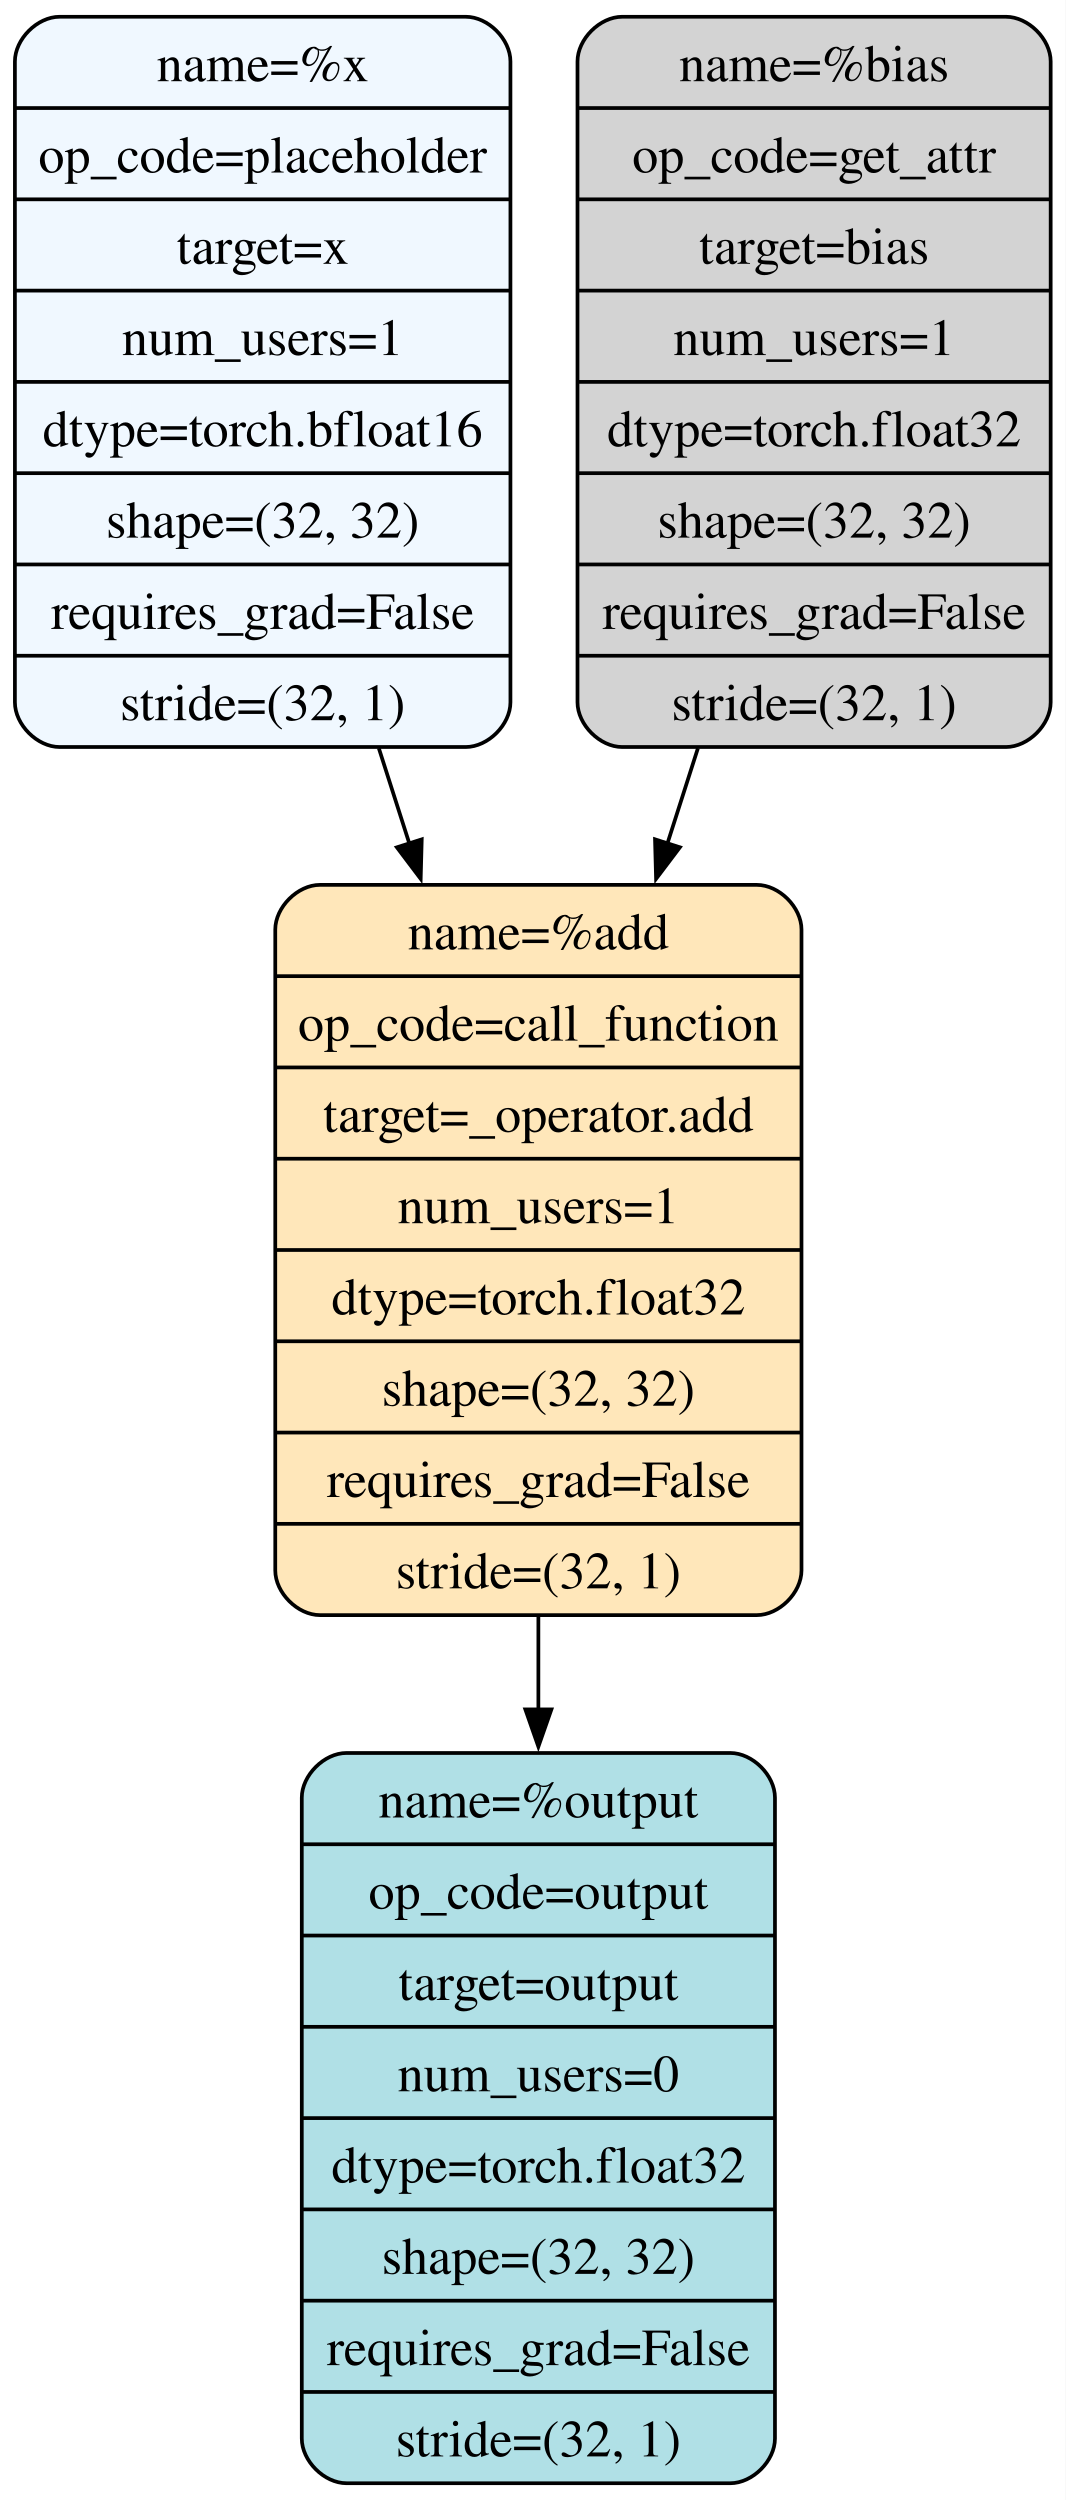
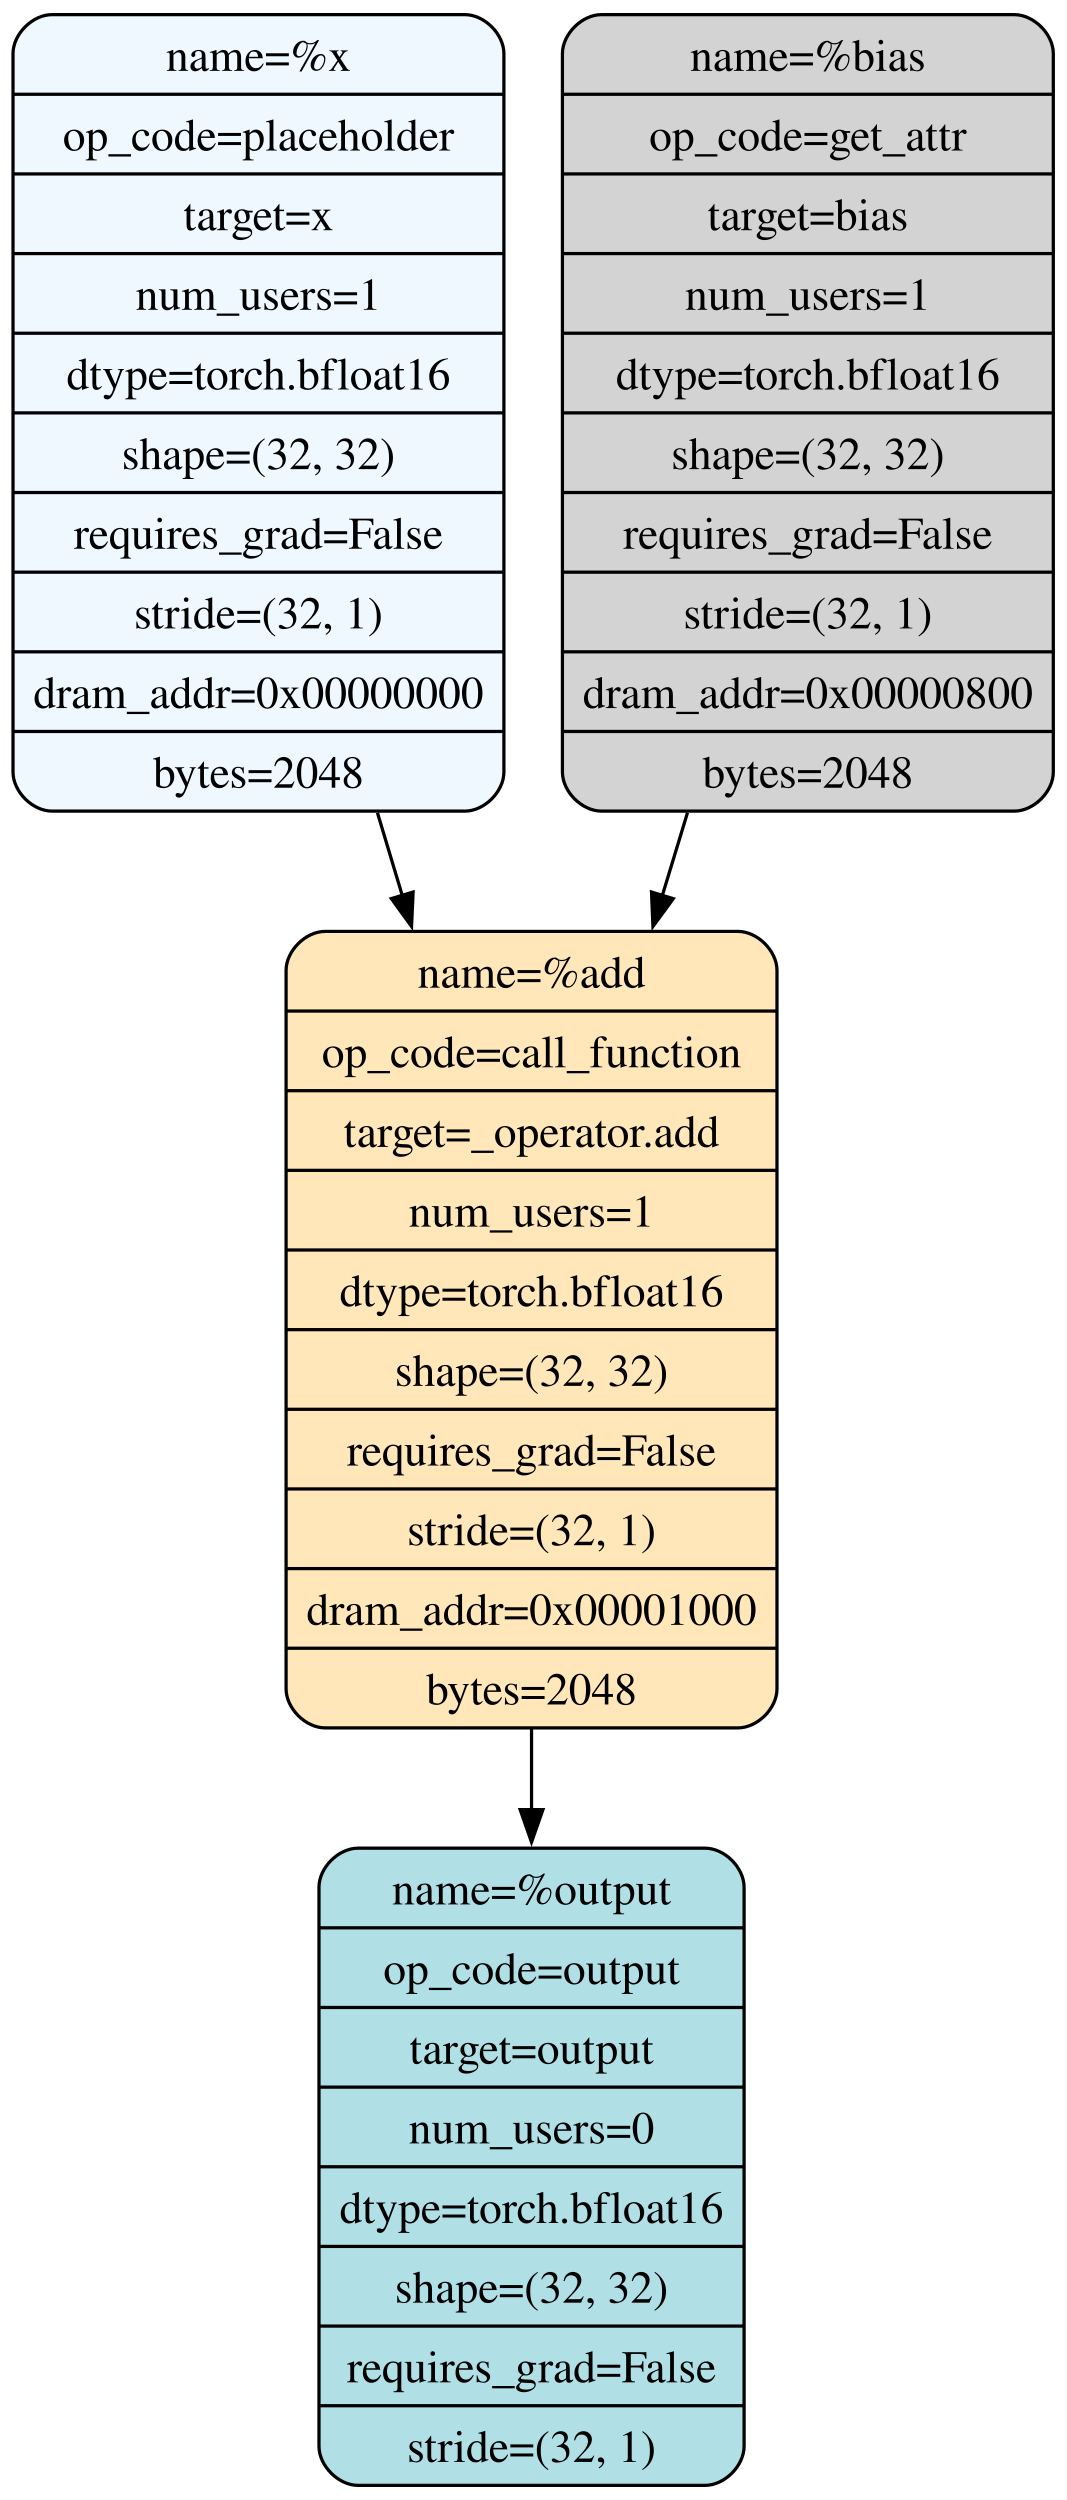
- <svg xmlns="http://www.w3.org/2000/svg" width="286pt" height="671pt" viewBox="0.00 0.00 286.00 671.00">
-   <g id="graph0" class="graph" transform="scale(1 1) rotate(0) translate(4 667)">
-     <polygon fill="white" stroke="none" points="-4,4 -4,-667 282,-667 282,4 -4,4" />
+ <svg xmlns="http://www.w3.org/2000/svg" width="328pt" height="769pt" viewBox="0.00 0.00 328.00 769.00">
+   <g id="graph0" class="graph" transform="scale(1 1) rotate(0) translate(4 765)">
+     <polygon fill="white" stroke="none" points="-4,4 -4,-765 324,-765 324,4 -4,4" />
    <g id="node1" class="node">
-       <path fill="AliceBlue" stroke="black" d="M12,-466.5C12,-466.5 121,-466.5 121,-466.5 127,-466.5 133,-472.5 133,-478.5 133,-478.5 133,-650.5 133,-650.5 133,-656.5 127,-662.5 121,-662.5 121,-662.5 12,-662.5 12,-662.5 6,-662.5 0,-656.5 0,-650.5 0,-650.5 0,-478.5 0,-478.5 0,-472.5 6,-466.5 12,-466.5" />
-       <text xml:space="preserve" text-anchor="middle" x="66.5" y="-645.2" font-family="Times,serif" font-size="14.00" fill="#000000">name=%x</text>
-       <polyline fill="none" stroke="black" points="0,-638 133,-638" />
-       <text xml:space="preserve" text-anchor="middle" x="66.5" y="-620.7" font-family="Times,serif" font-size="14.00" fill="#000000">op_code=placeholder</text>
-       <polyline fill="none" stroke="black" points="0,-613.5 133,-613.5" />
-       <text xml:space="preserve" text-anchor="middle" x="66.5" y="-596.2" font-family="Times,serif" font-size="14.00" fill="#000000">target=x</text>
-       <polyline fill="none" stroke="black" points="0,-589 133,-589" />
-       <text xml:space="preserve" text-anchor="middle" x="66.5" y="-571.7" font-family="Times,serif" font-size="14.00" fill="#000000">num_users=1</text>
-       <polyline fill="none" stroke="black" points="0,-564.5 133,-564.5" />
-       <text xml:space="preserve" text-anchor="middle" x="66.5" y="-547.2" font-family="Times,serif" font-size="14.00" fill="#000000">dtype=torch.bfloat16</text>
-       <polyline fill="none" stroke="black" points="0,-540 133,-540" />
-       <text xml:space="preserve" text-anchor="middle" x="66.5" y="-522.7" font-family="Times,serif" font-size="14.00" fill="#000000">shape=(32, 32)</text>
-       <polyline fill="none" stroke="black" points="0,-515.5 133,-515.5" />
-       <text xml:space="preserve" text-anchor="middle" x="66.5" y="-498.2" font-family="Times,serif" font-size="14.00" fill="#000000">requires_grad=False</text>
-       <polyline fill="none" stroke="black" points="0,-491 133,-491" />
-       <text xml:space="preserve" text-anchor="middle" x="66.5" y="-473.7" font-family="Times,serif" font-size="14.00" fill="#000000">stride=(32, 1)</text>
+       <path fill="AliceBlue" stroke="black" d="M12,-515.5C12,-515.5 139,-515.5 139,-515.5 145,-515.5 151,-521.5 151,-527.5 151,-527.5 151,-748.5 151,-748.5 151,-754.5 145,-760.5 139,-760.5 139,-760.5 12,-760.5 12,-760.5 6,-760.5 0,-754.5 0,-748.5 0,-748.5 0,-527.5 0,-527.5 0,-521.5 6,-515.5 12,-515.5" />
+       <text xml:space="preserve" text-anchor="middle" x="75.5" y="-743.2" font-family="Times,serif" font-size="14.00" fill="#000000">name=%x</text>
+       <polyline fill="none" stroke="black" points="0,-736 151,-736" />
+       <text xml:space="preserve" text-anchor="middle" x="75.5" y="-718.7" font-family="Times,serif" font-size="14.00" fill="#000000">op_code=placeholder</text>
+       <polyline fill="none" stroke="black" points="0,-711.5 151,-711.5" />
+       <text xml:space="preserve" text-anchor="middle" x="75.5" y="-694.2" font-family="Times,serif" font-size="14.00" fill="#000000">target=x</text>
+       <polyline fill="none" stroke="black" points="0,-687 151,-687" />
+       <text xml:space="preserve" text-anchor="middle" x="75.5" y="-669.7" font-family="Times,serif" font-size="14.00" fill="#000000">num_users=1</text>
+       <polyline fill="none" stroke="black" points="0,-662.5 151,-662.5" />
+       <text xml:space="preserve" text-anchor="middle" x="75.5" y="-645.2" font-family="Times,serif" font-size="14.00" fill="#000000">dtype=torch.bfloat16</text>
+       <polyline fill="none" stroke="black" points="0,-638 151,-638" />
+       <text xml:space="preserve" text-anchor="middle" x="75.5" y="-620.7" font-family="Times,serif" font-size="14.00" fill="#000000">shape=(32, 32)</text>
+       <polyline fill="none" stroke="black" points="0,-613.5 151,-613.5" />
+       <text xml:space="preserve" text-anchor="middle" x="75.5" y="-596.2" font-family="Times,serif" font-size="14.00" fill="#000000">requires_grad=False</text>
+       <polyline fill="none" stroke="black" points="0,-589 151,-589" />
+       <text xml:space="preserve" text-anchor="middle" x="75.5" y="-571.7" font-family="Times,serif" font-size="14.00" fill="#000000">stride=(32, 1)</text>
+       <polyline fill="none" stroke="black" points="0,-564.5 151,-564.5" />
+       <text xml:space="preserve" text-anchor="middle" x="75.5" y="-547.2" font-family="Times,serif" font-size="14.00" fill="#000000">dram_addr=0x00000000</text>
+       <polyline fill="none" stroke="black" points="0,-540 151,-540" />
+       <text xml:space="preserve" text-anchor="middle" x="75.5" y="-522.7" font-family="Times,serif" font-size="14.00" fill="#000000">bytes=2048</text>
    </g>
    <g id="node3" class="node">
-       <path fill="#ffe7ba" stroke="black" d="M81.88,-233.5C81.88,-233.5 199.12,-233.5 199.12,-233.5 205.12,-233.5 211.12,-239.5 211.12,-245.5 211.12,-245.5 211.12,-417.5 211.12,-417.5 211.12,-423.5 205.12,-429.5 199.12,-429.5 199.12,-429.5 81.88,-429.5 81.88,-429.5 75.88,-429.5 69.88,-423.5 69.88,-417.5 69.88,-417.5 69.88,-245.5 69.88,-245.5 69.88,-239.5 75.88,-233.5 81.88,-233.5" />
-       <text xml:space="preserve" text-anchor="middle" x="140.5" y="-412.2" font-family="Times,serif" font-size="14.00" fill="#000000">name=%add</text>
-       <polyline fill="none" stroke="black" points="69.88,-405 211.12,-405" />
-       <text xml:space="preserve" text-anchor="middle" x="140.5" y="-387.7" font-family="Times,serif" font-size="14.00" fill="#000000">op_code=call_function</text>
-       <polyline fill="none" stroke="black" points="69.88,-380.5 211.12,-380.5" />
-       <text xml:space="preserve" text-anchor="middle" x="140.5" y="-363.2" font-family="Times,serif" font-size="14.00" fill="#000000">target=_operator.add</text>
-       <polyline fill="none" stroke="black" points="69.88,-356 211.12,-356" />
-       <text xml:space="preserve" text-anchor="middle" x="140.5" y="-338.7" font-family="Times,serif" font-size="14.00" fill="#000000">num_users=1</text>
-       <polyline fill="none" stroke="black" points="69.88,-331.5 211.12,-331.5" />
-       <text xml:space="preserve" text-anchor="middle" x="140.5" y="-314.2" font-family="Times,serif" font-size="14.00" fill="#000000">dtype=torch.float32</text>
-       <polyline fill="none" stroke="black" points="69.88,-307 211.12,-307" />
-       <text xml:space="preserve" text-anchor="middle" x="140.5" y="-289.7" font-family="Times,serif" font-size="14.00" fill="#000000">shape=(32, 32)</text>
-       <polyline fill="none" stroke="black" points="69.88,-282.5 211.12,-282.5" />
-       <text xml:space="preserve" text-anchor="middle" x="140.5" y="-265.2" font-family="Times,serif" font-size="14.00" fill="#000000">requires_grad=False</text>
-       <polyline fill="none" stroke="black" points="69.88,-258 211.12,-258" />
-       <text xml:space="preserve" text-anchor="middle" x="140.5" y="-240.7" font-family="Times,serif" font-size="14.00" fill="#000000">stride=(32, 1)</text>
+       <path fill="#ffe7ba" stroke="black" d="M96,-233.5C96,-233.5 223,-233.5 223,-233.5 229,-233.5 235,-239.5 235,-245.5 235,-245.5 235,-466.5 235,-466.5 235,-472.5 229,-478.5 223,-478.5 223,-478.5 96,-478.5 96,-478.5 90,-478.5 84,-472.5 84,-466.5 84,-466.5 84,-245.5 84,-245.5 84,-239.5 90,-233.5 96,-233.5" />
+       <text xml:space="preserve" text-anchor="middle" x="159.5" y="-461.2" font-family="Times,serif" font-size="14.00" fill="#000000">name=%add</text>
+       <polyline fill="none" stroke="black" points="84,-454 235,-454" />
+       <text xml:space="preserve" text-anchor="middle" x="159.5" y="-436.7" font-family="Times,serif" font-size="14.00" fill="#000000">op_code=call_function</text>
+       <polyline fill="none" stroke="black" points="84,-429.5 235,-429.5" />
+       <text xml:space="preserve" text-anchor="middle" x="159.5" y="-412.2" font-family="Times,serif" font-size="14.00" fill="#000000">target=_operator.add</text>
+       <polyline fill="none" stroke="black" points="84,-405 235,-405" />
+       <text xml:space="preserve" text-anchor="middle" x="159.5" y="-387.7" font-family="Times,serif" font-size="14.00" fill="#000000">num_users=1</text>
+       <polyline fill="none" stroke="black" points="84,-380.5 235,-380.5" />
+       <text xml:space="preserve" text-anchor="middle" x="159.5" y="-363.2" font-family="Times,serif" font-size="14.00" fill="#000000">dtype=torch.bfloat16</text>
+       <polyline fill="none" stroke="black" points="84,-356 235,-356" />
+       <text xml:space="preserve" text-anchor="middle" x="159.5" y="-338.7" font-family="Times,serif" font-size="14.00" fill="#000000">shape=(32, 32)</text>
+       <polyline fill="none" stroke="black" points="84,-331.5 235,-331.5" />
+       <text xml:space="preserve" text-anchor="middle" x="159.5" y="-314.2" font-family="Times,serif" font-size="14.00" fill="#000000">requires_grad=False</text>
+       <polyline fill="none" stroke="black" points="84,-307 235,-307" />
+       <text xml:space="preserve" text-anchor="middle" x="159.5" y="-289.7" font-family="Times,serif" font-size="14.00" fill="#000000">stride=(32, 1)</text>
+       <polyline fill="none" stroke="black" points="84,-282.5 235,-282.5" />
+       <text xml:space="preserve" text-anchor="middle" x="159.5" y="-265.2" font-family="Times,serif" font-size="14.00" fill="#000000">dram_addr=0x00001000</text>
+       <polyline fill="none" stroke="black" points="84,-258 235,-258" />
+       <text xml:space="preserve" text-anchor="middle" x="159.5" y="-240.7" font-family="Times,serif" font-size="14.00" fill="#000000">bytes=2048</text>
    </g>
    <g id="edge1" class="edge">
-       <path fill="none" stroke="black" d="M97.67,-466.2C100.39,-457.71 103.15,-449.08 105.9,-440.5" />
-       <polygon fill="black" stroke="black" points="109.19,-441.72 108.91,-431.12 102.52,-439.58 109.19,-441.72" />
+       <path fill="none" stroke="black" d="M112.1,-515C114.65,-506.51 117.22,-497.92 119.79,-489.37" />
+       <polygon fill="black" stroke="black" points="123.07,-490.61 122.59,-480.02 116.37,-488.59 123.07,-490.61" />
    </g>
    <g id="node2" class="node">
-       <path fill="LightGrey" stroke="black" d="M163,-466.5C163,-466.5 266,-466.5 266,-466.5 272,-466.5 278,-472.5 278,-478.5 278,-478.5 278,-650.5 278,-650.5 278,-656.5 272,-662.5 266,-662.5 266,-662.5 163,-662.5 163,-662.5 157,-662.5 151,-656.5 151,-650.5 151,-650.5 151,-478.5 151,-478.5 151,-472.5 157,-466.5 163,-466.5" />
-       <text xml:space="preserve" text-anchor="middle" x="214.5" y="-645.2" font-family="Times,serif" font-size="14.00" fill="#000000">name=%bias</text>
-       <polyline fill="none" stroke="black" points="151,-638 278,-638" />
-       <text xml:space="preserve" text-anchor="middle" x="214.5" y="-620.7" font-family="Times,serif" font-size="14.00" fill="#000000">op_code=get_attr</text>
-       <polyline fill="none" stroke="black" points="151,-613.5 278,-613.5" />
-       <text xml:space="preserve" text-anchor="middle" x="214.5" y="-596.2" font-family="Times,serif" font-size="14.00" fill="#000000">target=bias</text>
-       <polyline fill="none" stroke="black" points="151,-589 278,-589" />
-       <text xml:space="preserve" text-anchor="middle" x="214.5" y="-571.7" font-family="Times,serif" font-size="14.00" fill="#000000">num_users=1</text>
-       <polyline fill="none" stroke="black" points="151,-564.5 278,-564.5" />
-       <text xml:space="preserve" text-anchor="middle" x="214.5" y="-547.2" font-family="Times,serif" font-size="14.00" fill="#000000">dtype=torch.float32</text>
-       <polyline fill="none" stroke="black" points="151,-540 278,-540" />
-       <text xml:space="preserve" text-anchor="middle" x="214.5" y="-522.7" font-family="Times,serif" font-size="14.00" fill="#000000">shape=(32, 32)</text>
-       <polyline fill="none" stroke="black" points="151,-515.5 278,-515.5" />
-       <text xml:space="preserve" text-anchor="middle" x="214.5" y="-498.2" font-family="Times,serif" font-size="14.00" fill="#000000">requires_grad=False</text>
-       <polyline fill="none" stroke="black" points="151,-491 278,-491" />
-       <text xml:space="preserve" text-anchor="middle" x="214.5" y="-473.7" font-family="Times,serif" font-size="14.00" fill="#000000">stride=(32, 1)</text>
+       <path fill="LightGrey" stroke="black" d="M181,-515.5C181,-515.5 308,-515.5 308,-515.5 314,-515.5 320,-521.5 320,-527.5 320,-527.5 320,-748.5 320,-748.5 320,-754.5 314,-760.5 308,-760.5 308,-760.5 181,-760.5 181,-760.5 175,-760.5 169,-754.5 169,-748.5 169,-748.5 169,-527.5 169,-527.5 169,-521.5 175,-515.5 181,-515.5" />
+       <text xml:space="preserve" text-anchor="middle" x="244.5" y="-743.2" font-family="Times,serif" font-size="14.00" fill="#000000">name=%bias</text>
+       <polyline fill="none" stroke="black" points="169,-736 320,-736" />
+       <text xml:space="preserve" text-anchor="middle" x="244.5" y="-718.7" font-family="Times,serif" font-size="14.00" fill="#000000">op_code=get_attr</text>
+       <polyline fill="none" stroke="black" points="169,-711.5 320,-711.5" />
+       <text xml:space="preserve" text-anchor="middle" x="244.5" y="-694.2" font-family="Times,serif" font-size="14.00" fill="#000000">target=bias</text>
+       <polyline fill="none" stroke="black" points="169,-687 320,-687" />
+       <text xml:space="preserve" text-anchor="middle" x="244.5" y="-669.7" font-family="Times,serif" font-size="14.00" fill="#000000">num_users=1</text>
+       <polyline fill="none" stroke="black" points="169,-662.5 320,-662.5" />
+       <text xml:space="preserve" text-anchor="middle" x="244.5" y="-645.2" font-family="Times,serif" font-size="14.00" fill="#000000">dtype=torch.bfloat16</text>
+       <polyline fill="none" stroke="black" points="169,-638 320,-638" />
+       <text xml:space="preserve" text-anchor="middle" x="244.5" y="-620.7" font-family="Times,serif" font-size="14.00" fill="#000000">shape=(32, 32)</text>
+       <polyline fill="none" stroke="black" points="169,-613.5 320,-613.5" />
+       <text xml:space="preserve" text-anchor="middle" x="244.5" y="-596.2" font-family="Times,serif" font-size="14.00" fill="#000000">requires_grad=False</text>
+       <polyline fill="none" stroke="black" points="169,-589 320,-589" />
+       <text xml:space="preserve" text-anchor="middle" x="244.5" y="-571.7" font-family="Times,serif" font-size="14.00" fill="#000000">stride=(32, 1)</text>
+       <polyline fill="none" stroke="black" points="169,-564.5 320,-564.5" />
+       <text xml:space="preserve" text-anchor="middle" x="244.5" y="-547.2" font-family="Times,serif" font-size="14.00" fill="#000000">dram_addr=0x00000800</text>
+       <polyline fill="none" stroke="black" points="169,-540 320,-540" />
+       <text xml:space="preserve" text-anchor="middle" x="244.5" y="-522.7" font-family="Times,serif" font-size="14.00" fill="#000000">bytes=2048</text>
    </g>
    <g id="edge2" class="edge">
-       <path fill="none" stroke="black" d="M183.33,-466.2C180.61,-457.71 177.85,-449.08 175.1,-440.5" />
-       <polygon fill="black" stroke="black" points="178.48,-439.58 172.09,-431.12 171.81,-441.72 178.48,-439.58" />
+       <path fill="none" stroke="black" d="M207.47,-515C204.89,-506.51 202.28,-497.92 199.68,-489.37" />
+       <polygon fill="black" stroke="black" points="203.1,-488.57 196.85,-480.02 196.4,-490.61 203.1,-488.57" />
    </g>
    <g id="node4" class="node">
-       <path fill="PowderBlue" stroke="black" d="M89,-0.5C89,-0.5 192,-0.5 192,-0.5 198,-0.5 204,-6.5 204,-12.5 204,-12.5 204,-184.5 204,-184.5 204,-190.5 198,-196.5 192,-196.5 192,-196.5 89,-196.5 89,-196.5 83,-196.5 77,-190.5 77,-184.5 77,-184.5 77,-12.5 77,-12.5 77,-6.5 83,-0.5 89,-0.5" />
-       <text xml:space="preserve" text-anchor="middle" x="140.5" y="-179.2" font-family="Times,serif" font-size="14.00" fill="#000000">name=%output</text>
-       <polyline fill="none" stroke="black" points="77,-172 204,-172" />
-       <text xml:space="preserve" text-anchor="middle" x="140.5" y="-154.7" font-family="Times,serif" font-size="14.00" fill="#000000">op_code=output</text>
-       <polyline fill="none" stroke="black" points="77,-147.5 204,-147.5" />
-       <text xml:space="preserve" text-anchor="middle" x="140.5" y="-130.2" font-family="Times,serif" font-size="14.00" fill="#000000">target=output</text>
-       <polyline fill="none" stroke="black" points="77,-123 204,-123" />
-       <text xml:space="preserve" text-anchor="middle" x="140.5" y="-105.7" font-family="Times,serif" font-size="14.00" fill="#000000">num_users=0</text>
-       <polyline fill="none" stroke="black" points="77,-98.5 204,-98.5" />
-       <text xml:space="preserve" text-anchor="middle" x="140.5" y="-81.2" font-family="Times,serif" font-size="14.00" fill="#000000">dtype=torch.float32</text>
-       <polyline fill="none" stroke="black" points="77,-74 204,-74" />
-       <text xml:space="preserve" text-anchor="middle" x="140.5" y="-56.7" font-family="Times,serif" font-size="14.00" fill="#000000">shape=(32, 32)</text>
-       <polyline fill="none" stroke="black" points="77,-49.5 204,-49.5" />
-       <text xml:space="preserve" text-anchor="middle" x="140.5" y="-32.2" font-family="Times,serif" font-size="14.00" fill="#000000">requires_grad=False</text>
-       <polyline fill="none" stroke="black" points="77,-25 204,-25" />
-       <text xml:space="preserve" text-anchor="middle" x="140.5" y="-7.7" font-family="Times,serif" font-size="14.00" fill="#000000">stride=(32, 1)</text>
+       <path fill="PowderBlue" stroke="black" d="M106.12,-0.5C106.12,-0.5 212.88,-0.5 212.88,-0.5 218.88,-0.5 224.88,-6.5 224.88,-12.5 224.88,-12.5 224.88,-184.5 224.88,-184.5 224.88,-190.5 218.88,-196.5 212.88,-196.5 212.88,-196.5 106.12,-196.5 106.12,-196.5 100.12,-196.5 94.12,-190.5 94.12,-184.5 94.12,-184.5 94.12,-12.5 94.12,-12.5 94.12,-6.5 100.12,-0.5 106.12,-0.5" />
+       <text xml:space="preserve" text-anchor="middle" x="159.5" y="-179.2" font-family="Times,serif" font-size="14.00" fill="#000000">name=%output</text>
+       <polyline fill="none" stroke="black" points="94.12,-172 224.88,-172" />
+       <text xml:space="preserve" text-anchor="middle" x="159.5" y="-154.7" font-family="Times,serif" font-size="14.00" fill="#000000">op_code=output</text>
+       <polyline fill="none" stroke="black" points="94.12,-147.5 224.88,-147.5" />
+       <text xml:space="preserve" text-anchor="middle" x="159.5" y="-130.2" font-family="Times,serif" font-size="14.00" fill="#000000">target=output</text>
+       <polyline fill="none" stroke="black" points="94.12,-123 224.88,-123" />
+       <text xml:space="preserve" text-anchor="middle" x="159.5" y="-105.7" font-family="Times,serif" font-size="14.00" fill="#000000">num_users=0</text>
+       <polyline fill="none" stroke="black" points="94.12,-98.5 224.88,-98.5" />
+       <text xml:space="preserve" text-anchor="middle" x="159.5" y="-81.2" font-family="Times,serif" font-size="14.00" fill="#000000">dtype=torch.bfloat16</text>
+       <polyline fill="none" stroke="black" points="94.12,-74 224.88,-74" />
+       <text xml:space="preserve" text-anchor="middle" x="159.5" y="-56.7" font-family="Times,serif" font-size="14.00" fill="#000000">shape=(32, 32)</text>
+       <polyline fill="none" stroke="black" points="94.12,-49.5 224.88,-49.5" />
+       <text xml:space="preserve" text-anchor="middle" x="159.5" y="-32.2" font-family="Times,serif" font-size="14.00" fill="#000000">requires_grad=False</text>
+       <polyline fill="none" stroke="black" points="94.12,-25 224.88,-25" />
+       <text xml:space="preserve" text-anchor="middle" x="159.5" y="-7.7" font-family="Times,serif" font-size="14.00" fill="#000000">stride=(32, 1)</text>
    </g>
    <g id="edge3" class="edge">
-       <path fill="none" stroke="black" d="M140.5,-233.2C140.5,-224.9 140.5,-216.46 140.5,-208.07" />
-       <polygon fill="black" stroke="black" points="144,-208.2 140.5,-198.2 137,-208.2 144,-208.2" />
+       <path fill="none" stroke="black" d="M159.5,-233.24C159.5,-224.84 159.5,-216.41 159.5,-208.09" />
+       <polygon fill="black" stroke="black" points="163,-208.35 159.5,-198.35 156,-208.35 163,-208.35" />
    </g>
  </g>
</svg>
